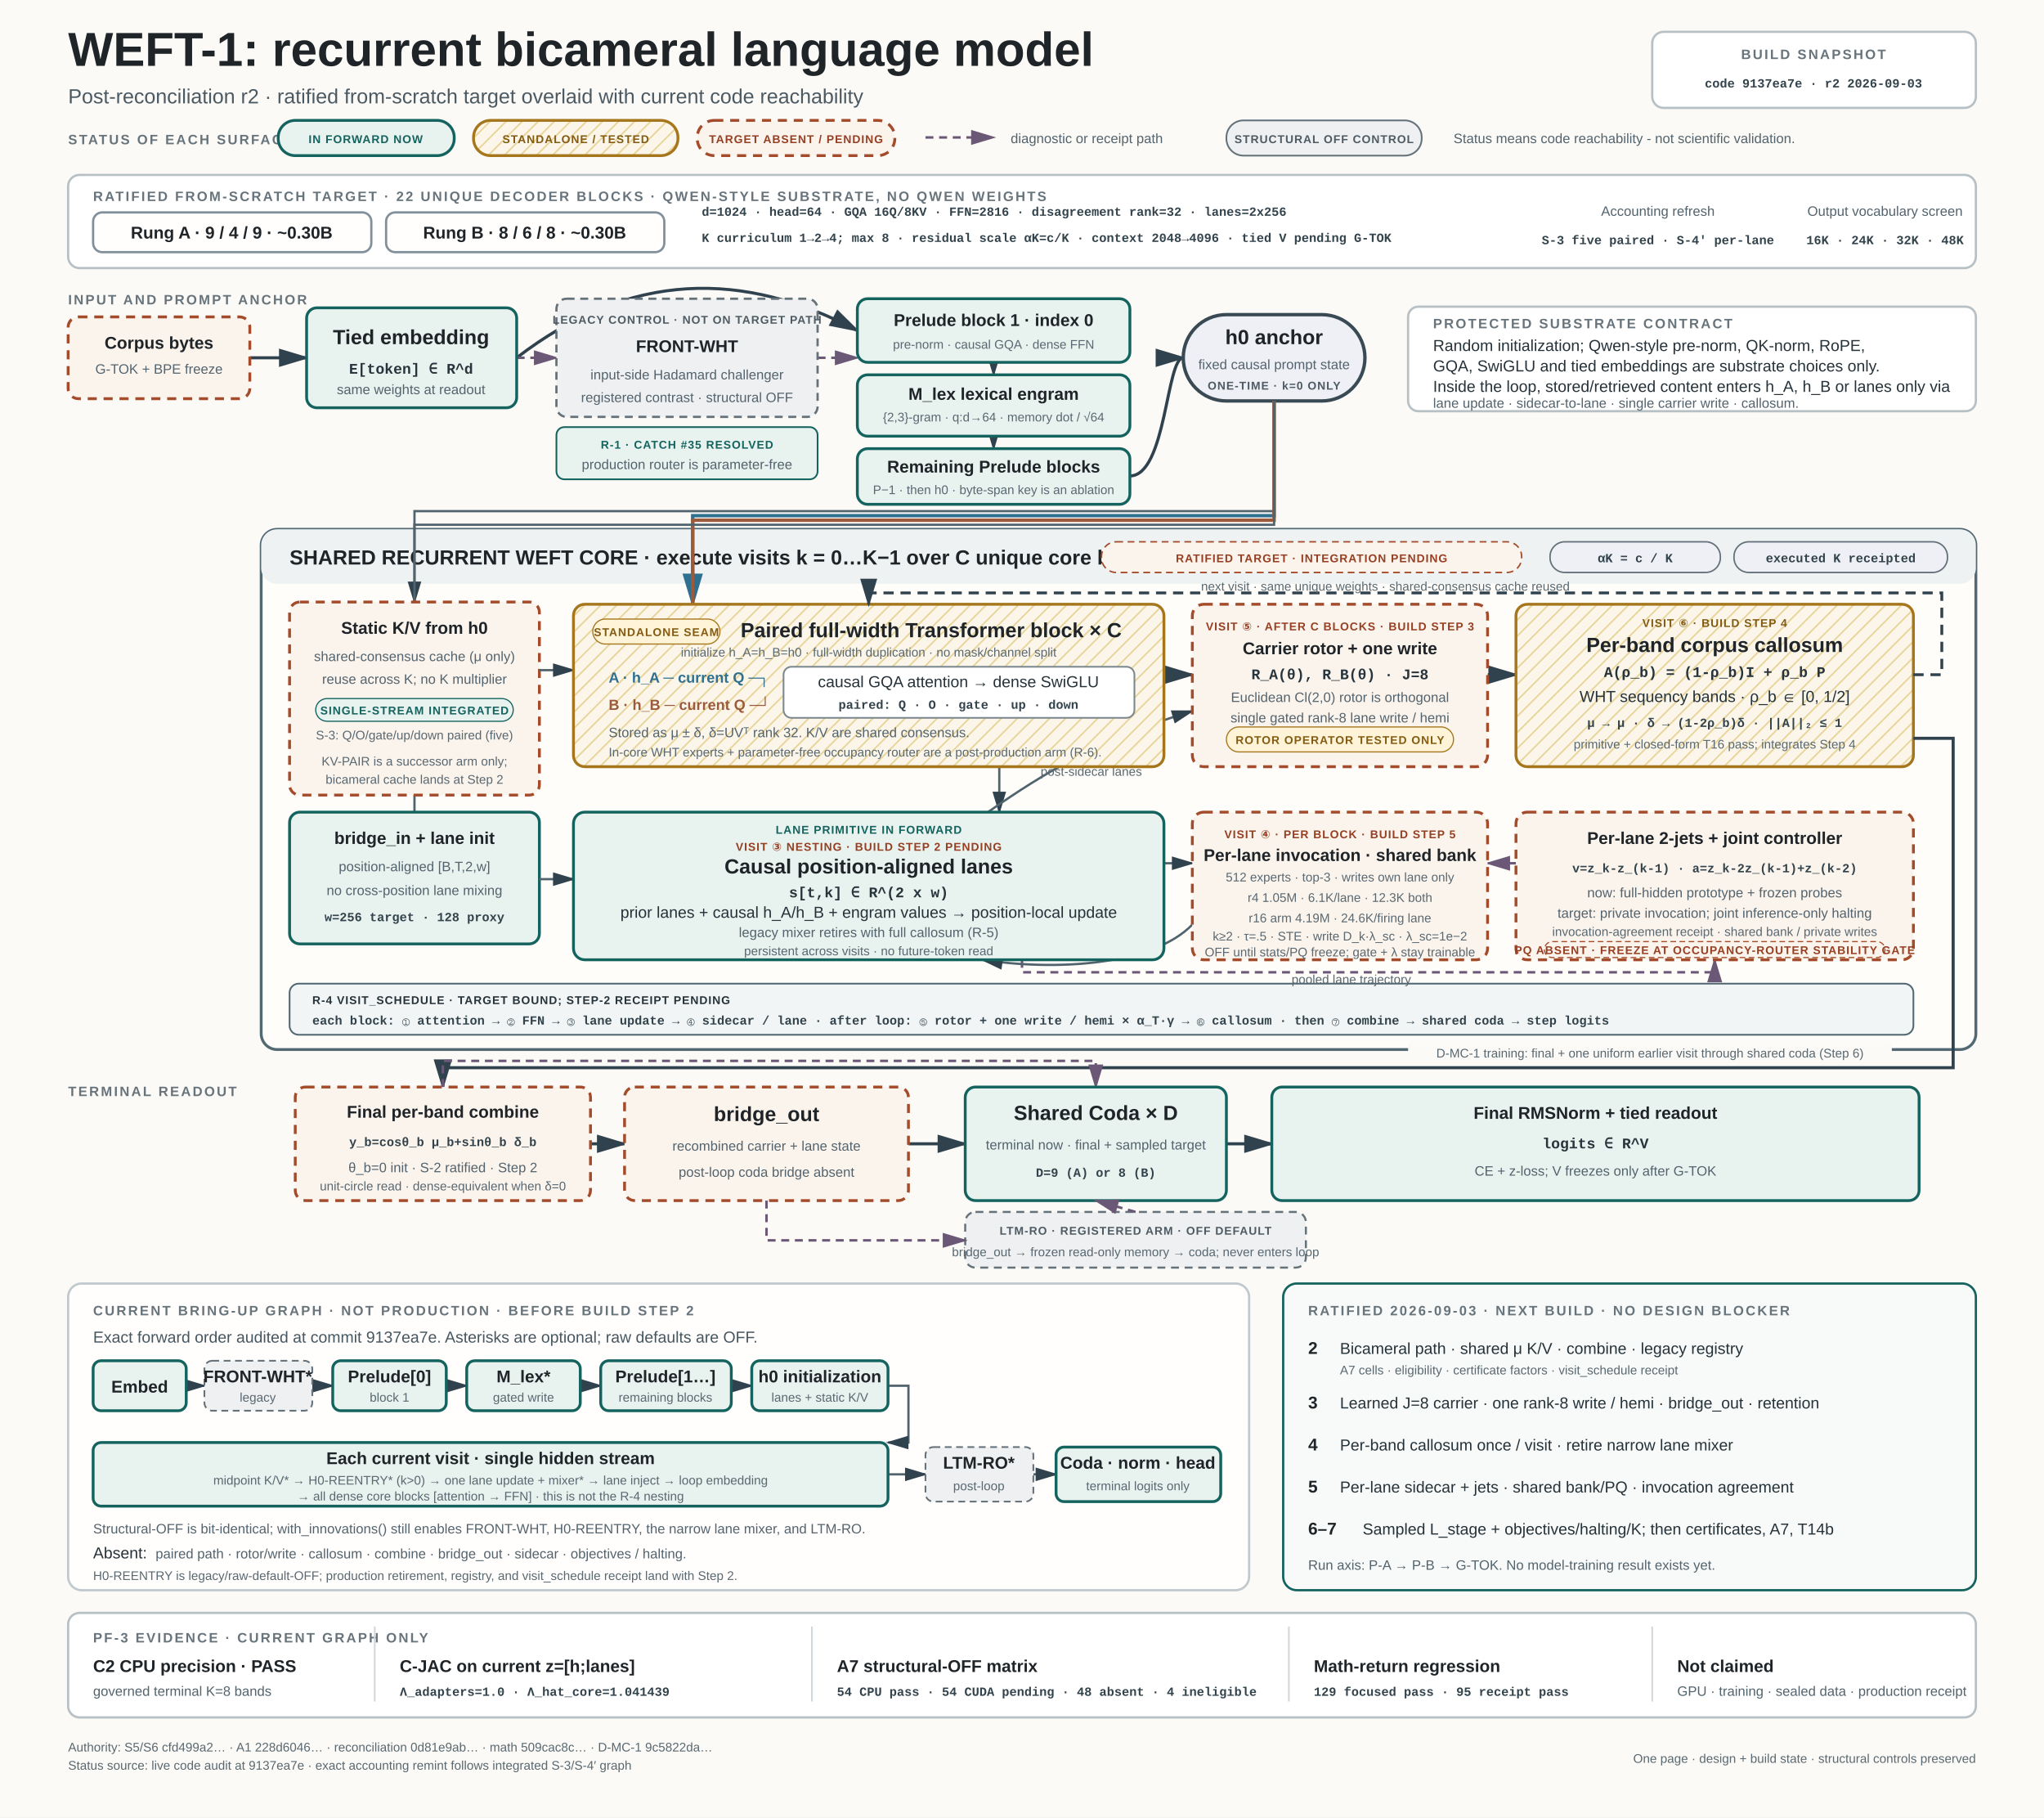
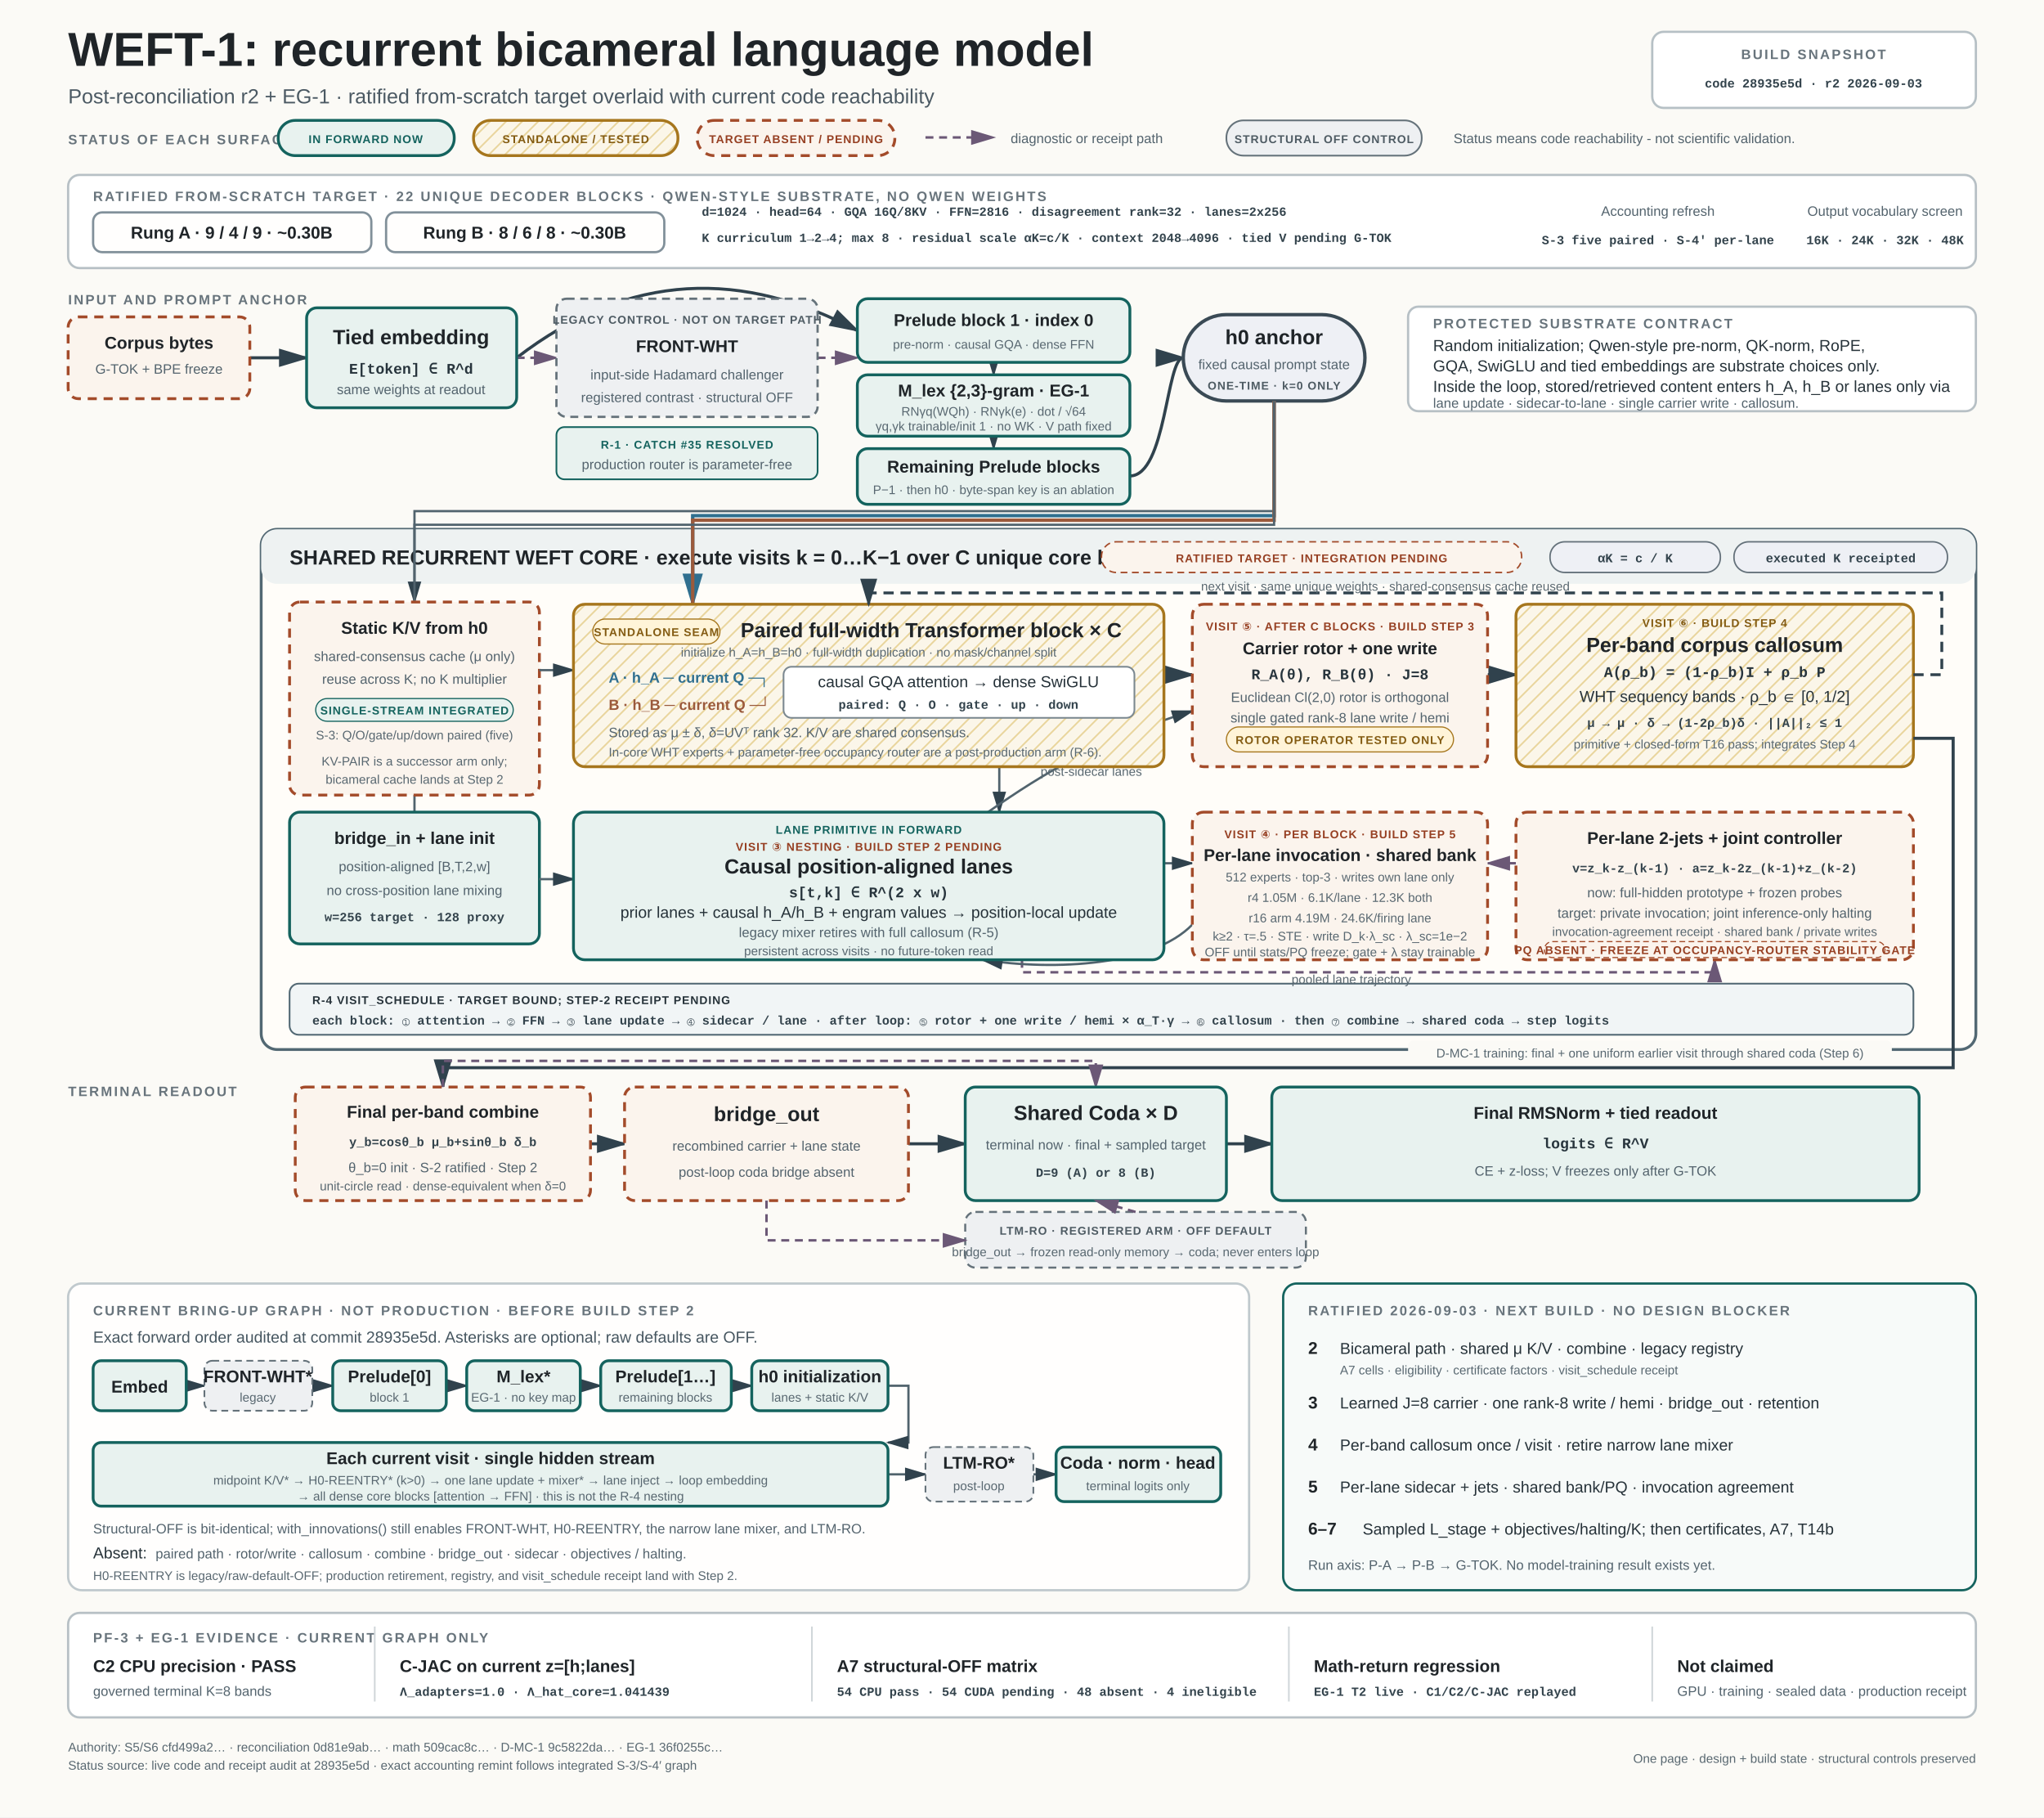
<svg xmlns="http://www.w3.org/2000/svg" width="1800" height="1600" viewBox="0 0 1800 1600" role="img" aria-labelledby="title desc">
  <defs>
    <marker id="arrow" markerWidth="10" markerHeight="10" refX="9" refY="3" orient="auto">
      <path d="M0,0 L10,3 L0,6 Z" fill="#30424d" />
    </marker>
    <marker id="arrowA" markerWidth="10" markerHeight="10" refX="9" refY="3" orient="auto">
      <path d="M0,0 L10,3 L0,6 Z" fill="#2f6f8f" />
    </marker>
    <marker id="arrowB" markerWidth="10" markerHeight="10" refX="9" refY="3" orient="auto">
      <path d="M0,0 L10,3 L0,6 Z" fill="#9b5a3c" />
    </marker>
    <marker id="arrowPurple" markerWidth="10" markerHeight="10" refX="9" refY="3" orient="auto">
      <path d="M0,0 L10,3 L0,6 Z" fill="#6b5876" />
    </marker>
    <pattern id="amberHatch" width="10" height="10" patternUnits="userSpaceOnUse" patternTransform="rotate(45)">
      <rect width="10" height="10" fill="#fbf6e9" />
      <line x1="0" y1="0" x2="0" y2="10" stroke="#ead7a2" stroke-width="3" />
    </pattern>
    <style>
      .title{font:700 42px Arial,Helvetica,sans-serif;fill:#1f2428}
      .subtitle{font:400 18px Arial,Helvetica,sans-serif;fill:#4b5963}
      .eyebrow{font:700 12px Arial,Helvetica,sans-serif;letter-spacing:1.6px;fill:#68747c}
      .section{font:700 18px Arial,Helvetica,sans-serif;fill:#1f2428}
      .label{font:700 18px Arial,Helvetica,sans-serif;fill:#1f2428}
      .labelSmall{font:700 15px Arial,Helvetica,sans-serif;fill:#1f2428}
      .body{font:400 14px Arial,Helvetica,sans-serif;fill:#465660}
      .bodyDark{font:400 14px Arial,Helvetica,sans-serif;fill:#263239}
      .small{font:400 12px Arial,Helvetica,sans-serif;fill:#53636d}
      .tiny{font:400 11px Arial,Helvetica,sans-serif;fill:#596871}
      .mono{font:600 13px Consolas,"Courier New",monospace;fill:#27343c}
      .monoSmall{font:600 11px Consolas,"Courier New",monospace;fill:#33434c}
      .integrated{fill:#e8f2ef;stroke:#14635e;stroke-width:2.5}
      .standalone{fill:url(#amberHatch);stroke:#a6761d;stroke-width:2.5}
      .open{fill:#fbf4ed;stroke:#a34b2a;stroke-width:2.5;stroke-dasharray:8 6}
      .neutral{fill:#fffefd;stroke:#81909a;stroke-width:2}
      .panel{fill:#fffefd;stroke:#c0c9cd;stroke-width:2}
      .loopPanel{fill:#fffdf9;stroke:#526873;stroke-width:2.5}
      .arrow{fill:none;stroke:#30424d;stroke-width:2.7;marker-end:url(#arrow)}
      .arrowThin{fill:none;stroke:#51636d;stroke-width:2;marker-end:url(#arrow)}
      .arrowA{fill:none;stroke:#2f6f8f;stroke-width:3;marker-end:url(#arrowA)}
      .arrowB{fill:none;stroke:#9b5a3c;stroke-width:3;marker-end:url(#arrowB)}
      .diagnostic{fill:none;stroke:#6b5876;stroke-width:2.2;stroke-dasharray:7 5;marker-end:url(#arrowPurple)}
      .feedback{fill:none;stroke:#30424d;stroke-width:2.5;stroke-dasharray:9 6;marker-end:url(#arrow)}
      .statusText{font:700 10px Arial,Helvetica,sans-serif;letter-spacing:.7px}
      .hemA{font:700 13px Arial,Helvetica,sans-serif;fill:#2f6f8f}
      .hemB{font:700 13px Arial,Helvetica,sans-serif;fill:#9b5a3c}
    </style>
  </defs>
  <rect width="1800" height="1600" fill="#fbfaf6" />
  <text x="60" y="58" class="title">WEFT-1: recurrent bicameral language model</text>
-   <text x="60" y="91" class="subtitle">Post-reconciliation r2 · ratified from-scratch target overlaid with current code reachability</text>
+   <text x="60" y="91" class="subtitle">Post-reconciliation r2 + EG-1 · ratified from-scratch target overlaid with current code reachability</text>
  <rect x="1455" y="28" width="285" height="67" rx="10" fill="#ffffff" stroke="#b6c0c5" stroke-width="2" />
  <text x="1597" y="52" text-anchor="middle" class="eyebrow">BUILD SNAPSHOT</text>
-   <text x="1597" y="77" text-anchor="middle" class="monoSmall">code 9137ea7e · r2 2026-09-03</text>
+   <text x="1597" y="77" text-anchor="middle" class="monoSmall">code 28935e5d · r2 2026-09-03</text>
  <text x="60" y="127" class="eyebrow">STATUS OF EACH SURFACE</text>
  <rect x="245" y="106" width="155" height="31" rx="15" class="integrated" />
  <text x="322" y="126" text-anchor="middle" class="statusText" fill="#14635e">IN FORWARD NOW</text>
  <rect x="417" y="106" width="180" height="31" rx="15" class="standalone" />
  <text x="507" y="126" text-anchor="middle" class="statusText" fill="#835b12">STANDALONE / TESTED</text>
  <rect x="614" y="106" width="174" height="31" rx="15" class="open" />
  <text x="701" y="126" text-anchor="middle" class="statusText" fill="#963f22">TARGET ABSENT / PENDING</text>
  <path d="M815 121 H875" class="diagnostic" />
  <text x="890" y="126" class="small">diagnostic or receipt path</text>
  <rect x="1080" y="106" width="172" height="31" rx="15" fill="#eef0f2" stroke="#65727a" stroke-width="1.5" />
  <text x="1166" y="126" text-anchor="middle" class="statusText" fill="#4e5b63">STRUCTURAL OFF CONTROL</text>
  <text x="1280" y="126" class="small">Status means code reachability - not scientific validation.</text>
  <rect x="60" y="154" width="1680" height="82" rx="10" fill="#ffffff" stroke="#b7c0c5" stroke-width="2" />
  <text x="82" y="177" class="eyebrow">RATIFIED FROM-SCRATCH TARGET · 22 UNIQUE DECODER BLOCKS · QWEN-STYLE SUBSTRATE, NO QWEN WEIGHTS</text>
  <rect x="82" y="187" width="245" height="35" rx="8" class="neutral" />
  <text x="204" y="210" text-anchor="middle" class="labelSmall">Rung A · 9 / 4 / 9 · ~0.30B</text>
  <rect x="340" y="187" width="245" height="35" rx="8" class="neutral" />
  <text x="462" y="210" text-anchor="middle" class="labelSmall">Rung B · 8 / 6 / 8 · ~0.30B</text>
  <text x="618" y="190" class="monoSmall">d=1024 · head=64 · GQA 16Q/8KV · FFN=2816 · disagreement rank=32 · lanes=2x256</text>
  <text x="618" y="213" class="monoSmall">K curriculum 1→2→4; max 8 · residual scale αK=c/K · context 2048→4096 · tied V pending G-TOK</text>
  <text x="1460" y="190" text-anchor="middle" class="small">Accounting refresh</text>
  <text x="1460" y="215" text-anchor="middle" class="monoSmall">S-3 five paired · S-4' per-lane</text>
  <text x="1660" y="190" text-anchor="middle" class="small">Output vocabulary screen</text>
  <text x="1660" y="215" text-anchor="middle" class="monoSmall">16K · 24K · 32K · 48K</text>
  <path d="M220 315 H270" class="arrow" />
  <path d="M455 315 C555 238 655 238 755 291" class="arrow" />
  <path d="M455 315 H490" class="diagnostic" />
  <path d="M720 315 H755" class="diagnostic" />
  <path d="M875 319 V330" class="arrowThin" />
  <path d="M875 384 V395" class="arrowThin" />
  <path d="M995 419 C1027 419 1027 315 1042 315" class="arrow" />
  <text x="60" y="268" class="eyebrow">INPUT AND PROMPT ANCHOR</text>
  <rect x="60" y="279" width="160" height="72" rx="9" class="open" />
  <text x="140" y="307" text-anchor="middle" class="labelSmall">Corpus bytes</text>
  <text x="140" y="329" text-anchor="middle" class="small">G-TOK + BPE freeze</text>
  <rect x="270" y="271" width="185" height="88" rx="9" class="integrated" />
  <text x="362" y="303" text-anchor="middle" class="label">Tied embedding</text>
  <text x="362" y="329" text-anchor="middle" class="mono">E[token] ∈ R^d</text>
  <text x="362" y="347" text-anchor="middle" class="small">same weights at readout</text>
  <rect x="490" y="263" width="230" height="104" rx="9" fill="#eef0f2" stroke="#65727a" stroke-width="2" stroke-dasharray="7 5" />
  <text x="605" y="285" text-anchor="middle" class="statusText" fill="#4e5b63">LEGACY CONTROL · NOT ON TARGET PATH</text>
  <text x="605" y="310" text-anchor="middle" class="labelSmall">FRONT-WHT</text>
  <text x="605" y="334" text-anchor="middle" class="small">input-side Hadamard challenger</text>
  <text x="605" y="354" text-anchor="middle" class="small">registered contrast · structural OFF</text>
  <rect x="490" y="376" width="230" height="46" rx="7" fill="#e8f2ef" stroke="#14635e" stroke-width="1.5" />
  <text x="605" y="395" text-anchor="middle" class="statusText" fill="#14635e">R-1 · CATCH #35 RESOLVED</text>
  <text x="605" y="413" text-anchor="middle" class="small">production router is parameter-free</text>
  <rect x="755" y="263" width="240" height="56" rx="9" class="integrated" />
  <text x="875" y="287" text-anchor="middle" class="labelSmall">Prelude block 1 · index 0</text>
  <text x="875" y="307" text-anchor="middle" class="tiny">pre-norm · causal GQA · dense FFN</text>
  <rect x="755" y="330" width="240" height="54" rx="9" class="integrated" />
-   <text x="875" y="352" text-anchor="middle" class="labelSmall">M_lex lexical engram</text>
-   <text x="875" y="371" text-anchor="middle" class="tiny">{2,3}-gram · q:d→64 · memory dot / √64</text>
+   <text x="875" y="349" text-anchor="middle" class="labelSmall">M_lex {2,3}-gram · EG-1</text>
+   <text x="875" y="366" text-anchor="middle" class="tiny">RNγq(WQh) · RNγk(e) · dot / √64</text>
+   <text x="875" y="379" text-anchor="middle" class="tiny">γq,γk trainable/init 1 · no WK · V path fixed</text>
  <rect x="755" y="395" width="240" height="49" rx="9" class="integrated" />
  <text x="875" y="416" text-anchor="middle" class="labelSmall">Remaining Prelude blocks</text>
  <text x="875" y="435" text-anchor="middle" class="tiny">P−1 · then h0 · byte-span key is an ablation</text>
  <rect x="1042" y="277" width="160" height="76" rx="38" fill="#eef0f5" stroke="#3a4a55" stroke-width="3" />
  <text x="1122" y="303" text-anchor="middle" class="label">h0 anchor</text>
  <text x="1122" y="325" text-anchor="middle" class="small">fixed causal prompt state</text>
  <text x="1122" y="343" text-anchor="middle" class="statusText" fill="#4e5b63">ONE-TIME · k=0 ONLY</text>
  <rect x="1240" y="270" width="500" height="92" rx="9" fill="#ffffff" stroke="#b7c0c5" stroke-width="2" />
  <text x="1262" y="289" class="eyebrow">PROTECTED SUBSTRATE CONTRACT</text>
  <text x="1262" y="309" class="bodyDark">Random initialization; Qwen-style pre-norm, QK-norm, RoPE,</text>
  <text x="1262" y="327" class="bodyDark">GQA, SwiGLU and tied embeddings are substrate choices only.</text>
  <text x="1262" y="345" class="bodyDark">Inside the loop, stored/retrieved content enters h_A, h_B or lanes only via</text>
  <text x="1262" y="359" class="small">lane update · sidecar-to-lane · single carrier write · callosum.</text>
  <rect x="230" y="466" width="1510" height="458" rx="14" class="loopPanel" />
  <rect x="230" y="466" width="1510" height="48" rx="14" fill="#eef2f2" />
  <text x="255" y="497" class="section">SHARED RECURRENT WEFT CORE · execute visits k = 0…K−1 over C unique core blocks</text>
  <rect x="970" y="477" width="370" height="27" rx="13" fill="#fbf4ed" stroke="#a34b2a" stroke-width="1.3" stroke-dasharray="6 4" />
  <text x="1155" y="495" text-anchor="middle" class="statusText" fill="#963f22">RATIFIED TARGET · INTEGRATION PENDING</text>
  <rect x="1365" y="477" width="150" height="27" rx="13" fill="#eef0f5" stroke="#64717a" stroke-width="1.3" />
  <text x="1440" y="495" text-anchor="middle" class="monoSmall">αK = c / K</text>
  <rect x="1527" y="477" width="188" height="27" rx="13" fill="#eef0f5" stroke="#64717a" stroke-width="1.3" />
  <text x="1621" y="495" text-anchor="middle" class="monoSmall">executed K receipted</text>
  <path d="M1122 353 V450 H365 V530" class="arrowThin" />
  <path d="M1122 353 V454 H610 V532" class="arrowA" />
  <path d="M1122 353 V458 H610 V616" class="arrowB" />
  <path d="M1122 353 V462 H365 V733" class="arrowThin" />
  <rect x="255" y="530" width="220" height="170" rx="9" class="open" />
  <text x="365" y="558" text-anchor="middle" class="labelSmall">Static K/V from h0</text>
  <text x="365" y="582" text-anchor="middle" class="small">shared-consensus cache (μ only)</text>
  <text x="365" y="602" text-anchor="middle" class="small">reuse across K; no K multiplier</text>
  <rect x="278" y="615" width="174" height="20" rx="10" fill="#e8f2ef" stroke="#14635e" stroke-width="1" />
  <text x="365" y="629" text-anchor="middle" class="statusText" fill="#14635e">SINGLE-STREAM INTEGRATED</text>
  <text x="365" y="651" text-anchor="middle" class="tiny">S-3: Q/O/gate/up/down paired (five)</text>
  <text x="365" y="674" text-anchor="middle" class="tiny">KV-PAIR is a successor arm only;</text>
  <text x="365" y="690" text-anchor="middle" class="tiny">bicameral cache lands at Step 2</text>
  <rect x="255" y="715" width="220" height="116" rx="9" class="integrated" />
  <text x="365" y="743" text-anchor="middle" class="labelSmall">bridge_in + lane init</text>
  <text x="365" y="767" text-anchor="middle" class="small">position-aligned [B,T,2,w]</text>
  <text x="365" y="788" text-anchor="middle" class="small">no cross-position lane mixing</text>
  <text x="365" y="811" text-anchor="middle" class="monoSmall">w=256 target · 128 proxy</text>
  <path d="M475 590 H505" class="arrowThin" />
  <path d="M475 774 H505" class="arrowThin" />
  <path d="M1025 594 H1050" class="arrow" />
  <path d="M1310 594 H1335" class="arrow" />
  <path d="M880 675 V715" class="arrowThin" />
  <path d="M1025 760 H1050" class="arrowThin" />
  <path d="M1335 760 H1310" class="diagnostic" />
  <path d="M900 845 V856 H1510 V845" class="diagnostic" />
  <path d="M1050 814 C1015 850 930 855 865 845" class="arrowThin" />
  <path d="M870 715 C920 680 970 650 1050 626" class="arrowThin" />
  <text x="961" y="683" text-anchor="middle" class="tiny">post-sidecar lanes</text>
  <rect x="505" y="532" width="520" height="143" rx="10" class="standalone" />
  <rect x="522" y="545" width="112" height="22" rx="11" fill="#fff4d8" stroke="#a6761d" stroke-width="1" />
  <text x="578" y="560" text-anchor="middle" class="statusText" fill="#835b12">STANDALONE SEAM</text>
  <text x="820" y="561" text-anchor="middle" class="label">Paired full-width Transformer block × C</text>
  <text x="765" y="578" text-anchor="middle" class="tiny">initialize h_A=h_B=h0 · full-width duplication · no mask/channel split</text>
  <text x="536" y="601" class="hemA">A · h_A ─ current Q ─┐</text>
  <text x="536" y="625" class="hemB">B · h_B ─ current Q ─┘</text>
  <rect x="690" y="587" width="309" height="45" rx="7" fill="#ffffff" stroke="#7b8890" stroke-width="1.5" />
  <text x="844" y="605" text-anchor="middle" class="bodyDark">causal GQA attention → dense SwiGLU</text>
  <text x="844" y="624" text-anchor="middle" class="monoSmall">paired: Q · O · gate · up · down</text>
  <text x="536" y="649" class="small">Stored as μ ± δ, δ=UVᵀ rank 32. K/V are shared consensus.</text>
  <text x="536" y="666" class="tiny">In-core WHT experts + parameter-free occupancy router are a post-production arm (R-6).</text>
  <rect x="1050" y="532" width="260" height="143" rx="10" class="open" />
  <text x="1180" y="555" text-anchor="middle" class="statusText" fill="#963f22">VISIT ⑤ · AFTER C BLOCKS · BUILD STEP 3</text>
  <text x="1180" y="576" text-anchor="middle" class="labelSmall">Carrier rotor + one write</text>
  <text x="1180" y="598" text-anchor="middle" class="mono">R_A(θ), R_B(θ) · J=8</text>
  <text x="1180" y="618" text-anchor="middle" class="small">Euclidean Cl(2,0) rotor is orthogonal</text>
  <text x="1180" y="636" text-anchor="middle" class="small">single gated rank-8 lane write / hemi</text>
  <rect x="1080" y="640" width="200" height="22" rx="11" fill="#fff4d8" stroke="#a6761d" stroke-width="1" />
  <text x="1180" y="655" text-anchor="middle" class="statusText" fill="#835b12">ROTOR OPERATOR TESTED ONLY</text>
  <rect x="1335" y="532" width="350" height="143" rx="10" class="standalone" />
  <text x="1510" y="552" text-anchor="middle" class="statusText" fill="#835b12">VISIT ⑥ · BUILD STEP 4</text>
  <text x="1510" y="574" text-anchor="middle" class="label">Per-band corpus callosum</text>
  <text x="1510" y="596" text-anchor="middle" class="mono">A(ρ_b) = (1-ρ_b)I + ρ_b P</text>
  <text x="1510" y="618" text-anchor="middle" class="bodyDark">WHT sequency bands · ρ_b ∈ [0, 1/2]</text>
  <text x="1510" y="640" text-anchor="middle" class="monoSmall">μ → μ · δ → (1-2ρ_b)δ · ||A||₂ ≤ 1</text>
  <text x="1510" y="659" text-anchor="middle" class="tiny">primitive + closed-form T16 pass; integrates Step 4</text>
  <path d="M1685 594 H1710 V522 H765 V532" class="feedback" />
  <text x="1220" y="520" text-anchor="middle" class="tiny">next visit · same unique weights · shared-consensus cache reused</text>
  <rect x="505" y="715" width="520" height="130" rx="10" class="integrated" />
  <text x="765" y="734" text-anchor="middle" class="statusText" fill="#14635e">LANE PRIMITIVE IN FORWARD</text>
  <text x="765" y="749" text-anchor="middle" class="statusText" fill="#963f22">VISIT ③ NESTING · BUILD STEP 2 PENDING</text>
  <text x="765" y="769" text-anchor="middle" class="label">Causal position-aligned lanes</text>
  <text x="765" y="790" text-anchor="middle" class="mono">s[t,k] ∈ R^(2 x w)</text>
  <text x="765" y="808" text-anchor="middle" class="bodyDark">prior lanes + causal h_A/h_B + engram values → position-local update</text>
  <text x="765" y="825" text-anchor="middle" class="small">legacy mixer retires with full callosum (R-5)</text>
  <text x="765" y="841" text-anchor="middle" class="tiny">persistent across visits · no future-token read</text>
  <rect x="1050" y="715" width="260" height="130" rx="10" class="open" />
  <text x="1180" y="738" text-anchor="middle" class="statusText" fill="#963f22">VISIT ④ · PER BLOCK · BUILD STEP 5</text>
  <text x="1180" y="758" text-anchor="middle" class="labelSmall">Per-lane invocation · shared bank</text>
  <text x="1180" y="776" text-anchor="middle" class="tiny">512 experts · top-3 · writes own lane only</text>
  <text x="1180" y="794" text-anchor="middle" class="tiny">r4 1.05M · 6.1K/lane · 12.3K both</text>
  <text x="1180" y="812" text-anchor="middle" class="tiny">r16 arm 4.19M · 24.6K/firing lane</text>
  <text x="1180" y="828" text-anchor="middle" class="tiny">k≥2 · τ=.5 · STE · write D_k·λ_sc · λ_sc=1e−2</text>
  <text x="1180" y="842" text-anchor="middle" class="tiny">OFF until stats/PQ freeze; gate + λ stay trainable</text>
  <rect x="1335" y="715" width="350" height="130" rx="10" class="open" />
  <text x="1510" y="743" text-anchor="middle" class="labelSmall">Per-lane 2-jets + joint controller</text>
  <text x="1510" y="768" text-anchor="middle" class="monoSmall">v=z_k-z_(k-1) · a=z_k-2z_(k-1)+z_(k-2)</text>
  <text x="1510" y="790" text-anchor="middle" class="small">now: full-hidden prototype + frozen probes</text>
  <text x="1510" y="808" text-anchor="middle" class="small">target: private invocation; joint inference-only halting</text>
  <text x="1510" y="824" text-anchor="middle" class="tiny">invocation-agreement receipt · shared bank / private writes</text>
  <rect x="1360" y="829" width="300" height="14" rx="7" fill="#fbf4ed" stroke="#a34b2a" stroke-width="1" stroke-dasharray="5 3" />
  <text x="1510" y="840" text-anchor="middle" class="statusText" fill="#963f22">PQ ABSENT · FREEZE AT OCCUPANCY-ROUTER STABILITY GATE</text>
  <rect x="255" y="866" width="1430" height="45" rx="8" fill="#f1f5f6" stroke="#526873" stroke-width="1.5" />
  <text x="275" y="884" class="statusText" fill="#263239">R-4 VISIT_SCHEDULE · TARGET BOUND; STEP-2 RECEIPT PENDING</text>
  <text x="275" y="902" class="monoSmall">each block: ① attention → ② FFN → ③ lane update → ④ sidecar / lane  ·  after loop: ⑤ rotor + one write / hemi × α_T·γ → ⑥ callosum  ·  then ⑦ combine → shared coda → step logits</text>
  <path d="M1685 650 H1720 V940 H390 V957" class="arrow" />
  <path d="M520 1007 H550" class="arrow" />
  <text x="1190" y="866" text-anchor="middle" class="tiny" fill="#6b5876">pooled lane trajectory</text>
  <path d="M800 1007 H850" class="arrow" />
  <path d="M1080 1007 H1120" class="arrow" />
  <path d="M390 957 V934 H965 V957" class="diagnostic" />
  <rect x="1240" y="916" width="426" height="21" rx="5" fill="#fbfaf6" />
  <text x="1453" y="931" text-anchor="middle" class="tiny" fill="#6b5876">D-MC-1 training: final + one uniform earlier visit through shared coda (Step 6)</text>
  <text x="60" y="965" class="eyebrow">TERMINAL READOUT</text>
  <rect x="260" y="957" width="260" height="100" rx="9" class="open" />
  <text x="390" y="984" text-anchor="middle" class="labelSmall">Final per-band combine</text>
  <text x="390" y="1009" text-anchor="middle" class="monoSmall">y_b=cosθ_b μ_b+sinθ_b δ_b</text>
  <text x="390" y="1032" text-anchor="middle" class="small">θ_b=0 init · S-2 ratified · Step 2</text>
  <text x="390" y="1048" text-anchor="middle" class="tiny">unit-circle read · dense-equivalent when δ=0</text>
  <rect x="550" y="957" width="250" height="100" rx="9" class="open" />
  <text x="675" y="987" text-anchor="middle" class="label">bridge_out</text>
  <text x="675" y="1013" text-anchor="middle" class="small">recombined carrier + lane state</text>
  <text x="675" y="1036" text-anchor="middle" class="small">post-loop coda bridge absent</text>
  <rect x="850" y="957" width="230" height="100" rx="9" class="integrated" />
  <text x="965" y="986" text-anchor="middle" class="label">Shared Coda × D</text>
  <text x="965" y="1012" text-anchor="middle" class="small">terminal now · final + sampled target</text>
  <text x="965" y="1036" text-anchor="middle" class="monoSmall">D=9 (A) or 8 (B)</text>
  <rect x="1120" y="957" width="570" height="100" rx="9" class="integrated" />
  <text x="1405" y="985" text-anchor="middle" class="labelSmall">Final RMSNorm + tied readout</text>
  <text x="1405" y="1011" text-anchor="middle" class="mono">logits ∈ R^V</text>
  <text x="1405" y="1035" text-anchor="middle" class="small">CE + z-loss; V freezes only after G-TOK</text>
  <rect x="850" y="1067" width="300" height="49" rx="9" fill="#eef0f2" stroke="#65727a" stroke-width="1.8" stroke-dasharray="7 5" />
  <text x="1000" y="1087" text-anchor="middle" class="statusText" fill="#4e5b63">LTM-RO · REGISTERED ARM · OFF DEFAULT</text>
  <text x="1000" y="1106" text-anchor="middle" class="tiny">bridge_out → frozen read-only memory → coda; never enters loop</text>
  <path d="M675 1057 V1092 H850" class="diagnostic" />
  <path d="M1000 1067 L965 1057" class="diagnostic" />
  <rect x="60" y="1130" width="1040" height="270" rx="12" class="panel" />
  <text x="82" y="1158" class="eyebrow">CURRENT BRING-UP GRAPH · NOT PRODUCTION · BEFORE BUILD STEP 2</text>
-   <text x="82" y="1182" class="body">Exact forward order audited at commit 9137ea7e. Asterisks are optional; raw defaults are OFF.</text>
+   <text x="82" y="1182" class="body">Exact forward order audited at commit 28935e5d. Asterisks are optional; raw defaults are OFF.</text>
  <path d="M164 1220 H180" class="arrowThin" />
  <path d="M275 1220 H293" class="arrowThin" />
  <path d="M393 1220 H411" class="arrowThin" />
  <path d="M511 1220 H529" class="arrowThin" />
  <path d="M644 1220 H662" class="arrowThin" />
  <path d="M782 1220 H800 V1270 H782" class="arrowThin" />
  <path d="M782 1298 H815" class="arrowThin" />
  <path d="M910 1298 H930" class="arrowThin" />
  <rect x="82" y="1198" width="82" height="44" rx="7" class="integrated" />
  <text x="123" y="1226" text-anchor="middle" class="labelSmall">Embed</text>
  <rect x="180" y="1198" width="95" height="44" rx="7" fill="#eef0f2" stroke="#65727a" stroke-width="1.5" stroke-dasharray="6 4" />
  <text x="227" y="1217" text-anchor="middle" class="labelSmall">FRONT-WHT*</text>
  <text x="227" y="1234" text-anchor="middle" class="tiny">legacy</text>
  <rect x="293" y="1198" width="100" height="44" rx="7" class="integrated" />
  <text x="343" y="1217" text-anchor="middle" class="labelSmall">Prelude[0]</text>
  <text x="343" y="1234" text-anchor="middle" class="tiny">block 1</text>
  <rect x="411" y="1198" width="100" height="44" rx="7" class="integrated" />
  <text x="461" y="1217" text-anchor="middle" class="labelSmall">M_lex*</text>
-   <text x="461" y="1234" text-anchor="middle" class="tiny">gated write</text>
+   <text x="461" y="1234" text-anchor="middle" class="tiny">EG-1 · no key map</text>
  <rect x="529" y="1198" width="115" height="44" rx="7" class="integrated" />
  <text x="586" y="1217" text-anchor="middle" class="labelSmall">Prelude[1…]</text>
  <text x="586" y="1234" text-anchor="middle" class="tiny">remaining blocks</text>
  <rect x="662" y="1198" width="120" height="44" rx="7" class="integrated" />
  <text x="722" y="1217" text-anchor="middle" class="labelSmall">h0 initialization</text>
  <text x="722" y="1234" text-anchor="middle" class="tiny">lanes + static K/V</text>
  <rect x="82" y="1270" width="700" height="56" rx="7" class="integrated" />
  <text x="432" y="1289" text-anchor="middle" class="labelSmall">Each current visit · single hidden stream</text>
  <text x="432" y="1307" text-anchor="middle" class="tiny">midpoint K/V* → H0-REENTRY* (k&gt;0) → one lane update + mixer* → lane inject → loop embedding</text>
  <text x="432" y="1321" text-anchor="middle" class="tiny">→ all dense core blocks [attention → FFN] · this is not the R-4 nesting</text>
  <rect x="815" y="1274" width="95" height="48" rx="7" fill="#eef0f2" stroke="#65727a" stroke-width="1.5" stroke-dasharray="6 4" />
  <text x="862" y="1293" text-anchor="middle" class="labelSmall">LTM-RO*</text>
  <text x="862" y="1312" text-anchor="middle" class="tiny">post-loop</text>
  <rect x="930" y="1274" width="145" height="48" rx="7" class="integrated" />
  <text x="1002" y="1293" text-anchor="middle" class="labelSmall">Coda · norm · head</text>
  <text x="1002" y="1312" text-anchor="middle" class="tiny">terminal logits only</text>
  <text x="82" y="1350" class="small">Structural-OFF is bit-identical; with_innovations() still enables FRONT-WHT, H0-REENTRY, the narrow lane mixer, and LTM-RO.</text>
  <text x="82" y="1372" class="bodyDark">Absent:</text>
  <text x="137" y="1372" class="small">paired path · rotor/write · callosum · combine · bridge_out · sidecar · objectives / halting.</text>
  <text x="82" y="1391" class="tiny">H0-REENTRY is legacy/raw-default-OFF; production retirement, registry, and visit_schedule receipt land with Step 2.</text>
  <rect x="1130" y="1130" width="610" height="270" rx="12" fill="#f7faf9" stroke="#14635e" stroke-width="2" />
  <text x="1152" y="1158" class="eyebrow" fill="#14635e">RATIFIED 2026-09-03 · NEXT BUILD · NO DESIGN BLOCKER</text>
  <text x="1152" y="1192" class="labelSmall">2</text>
  <text x="1180" y="1192" class="bodyDark">Bicameral path · shared μ K/V · combine · legacy registry</text>
  <text x="1180" y="1210" class="tiny">A7 cells · eligibility · certificate factors · visit_schedule receipt</text>
  <text x="1152" y="1240" class="labelSmall">3</text>
  <text x="1180" y="1240" class="bodyDark">Learned J=8 carrier · one rank-8 write / hemi · bridge_out · retention</text>
  <text x="1152" y="1277" class="labelSmall">4</text>
  <text x="1180" y="1277" class="bodyDark">Per-band callosum once / visit · retire narrow lane mixer</text>
  <text x="1152" y="1314" class="labelSmall">5</text>
  <text x="1180" y="1314" class="bodyDark">Per-lane sidecar + jets · shared bank/PQ · invocation agreement</text>
  <text x="1152" y="1351" class="labelSmall">6–7</text>
  <text x="1200" y="1351" class="bodyDark">Sampled L_stage + objectives/halting/K; then certificates, A7, T14b</text>
  <text x="1152" y="1382" class="small">Run axis: P-A → P-B → G-TOK. No model-training result exists yet.</text>
  <rect x="60" y="1420" width="1680" height="92" rx="10" fill="#ffffff" stroke="#b7c0c5" stroke-width="2" />
-   <text x="82" y="1446" class="eyebrow">PF-3 EVIDENCE · CURRENT GRAPH ONLY</text>
+   <text x="82" y="1446" class="eyebrow">PF-3 + EG-1 EVIDENCE · CURRENT GRAPH ONLY</text>
  <line x1="330" y1="1432" x2="330" y2="1498" stroke="#d1d7da" stroke-width="1.5" />
  <line x1="715" y1="1432" x2="715" y2="1498" stroke="#d1d7da" stroke-width="1.5" />
  <line x1="1135" y1="1432" x2="1135" y2="1498" stroke="#d1d7da" stroke-width="1.5" />
  <line x1="1455" y1="1432" x2="1455" y2="1498" stroke="#d1d7da" stroke-width="1.5" />
  <text x="82" y="1472" class="labelSmall" fill="#14635e">C2 CPU precision · PASS</text>
  <text x="82" y="1493" class="small">governed terminal K=8 bands</text>
  <text x="352" y="1472" class="labelSmall">C-JAC on current z=[h;lanes]</text>
  <text x="352" y="1493" class="monoSmall">Λ_adapters=1.0 · Λ_hat_core=1.041439</text>
  <text x="737" y="1472" class="labelSmall">A7 structural-OFF matrix</text>
  <text x="737" y="1493" class="monoSmall">54 CPU pass · 54 CUDA pending · 48 absent · 4 ineligible</text>
  <text x="1157" y="1472" class="labelSmall">Math-return regression</text>
-   <text x="1157" y="1493" class="monoSmall">129 focused pass · 95 receipt pass</text>
+   <text x="1157" y="1493" class="monoSmall">EG-1 T2 live · C1/C2/C-JAC replayed</text>
  <text x="1477" y="1472" class="labelSmall" fill="#963f22">Not claimed</text>
  <text x="1477" y="1493" class="small">GPU · training · sealed data · production receipt</text>
-   <text x="60" y="1542" class="tiny">Authority: S5/S6 cfd499a2… · A1 228d6046… · reconciliation 0d81e9ab… · math 509cac8c… · D-MC-1 9c5822da…</text>
-   <text x="60" y="1558" class="tiny">Status source: live code audit at 9137ea7e · exact accounting remint follows integrated S-3/S-4′ graph</text>
+   <text x="60" y="1542" class="tiny">Authority: S5/S6 cfd499a2… · reconciliation 0d81e9ab… · math 509cac8c… · D-MC-1 9c5822da… · EG-1 36f0255c…</text>
+   <text x="60" y="1558" class="tiny">Status source: live code and receipt audit at 28935e5d · exact accounting remint follows integrated S-3/S-4′ graph</text>
  <text x="1740" y="1552" text-anchor="end" class="tiny">One page · design + build state · structural controls preserved</text>
</svg>
